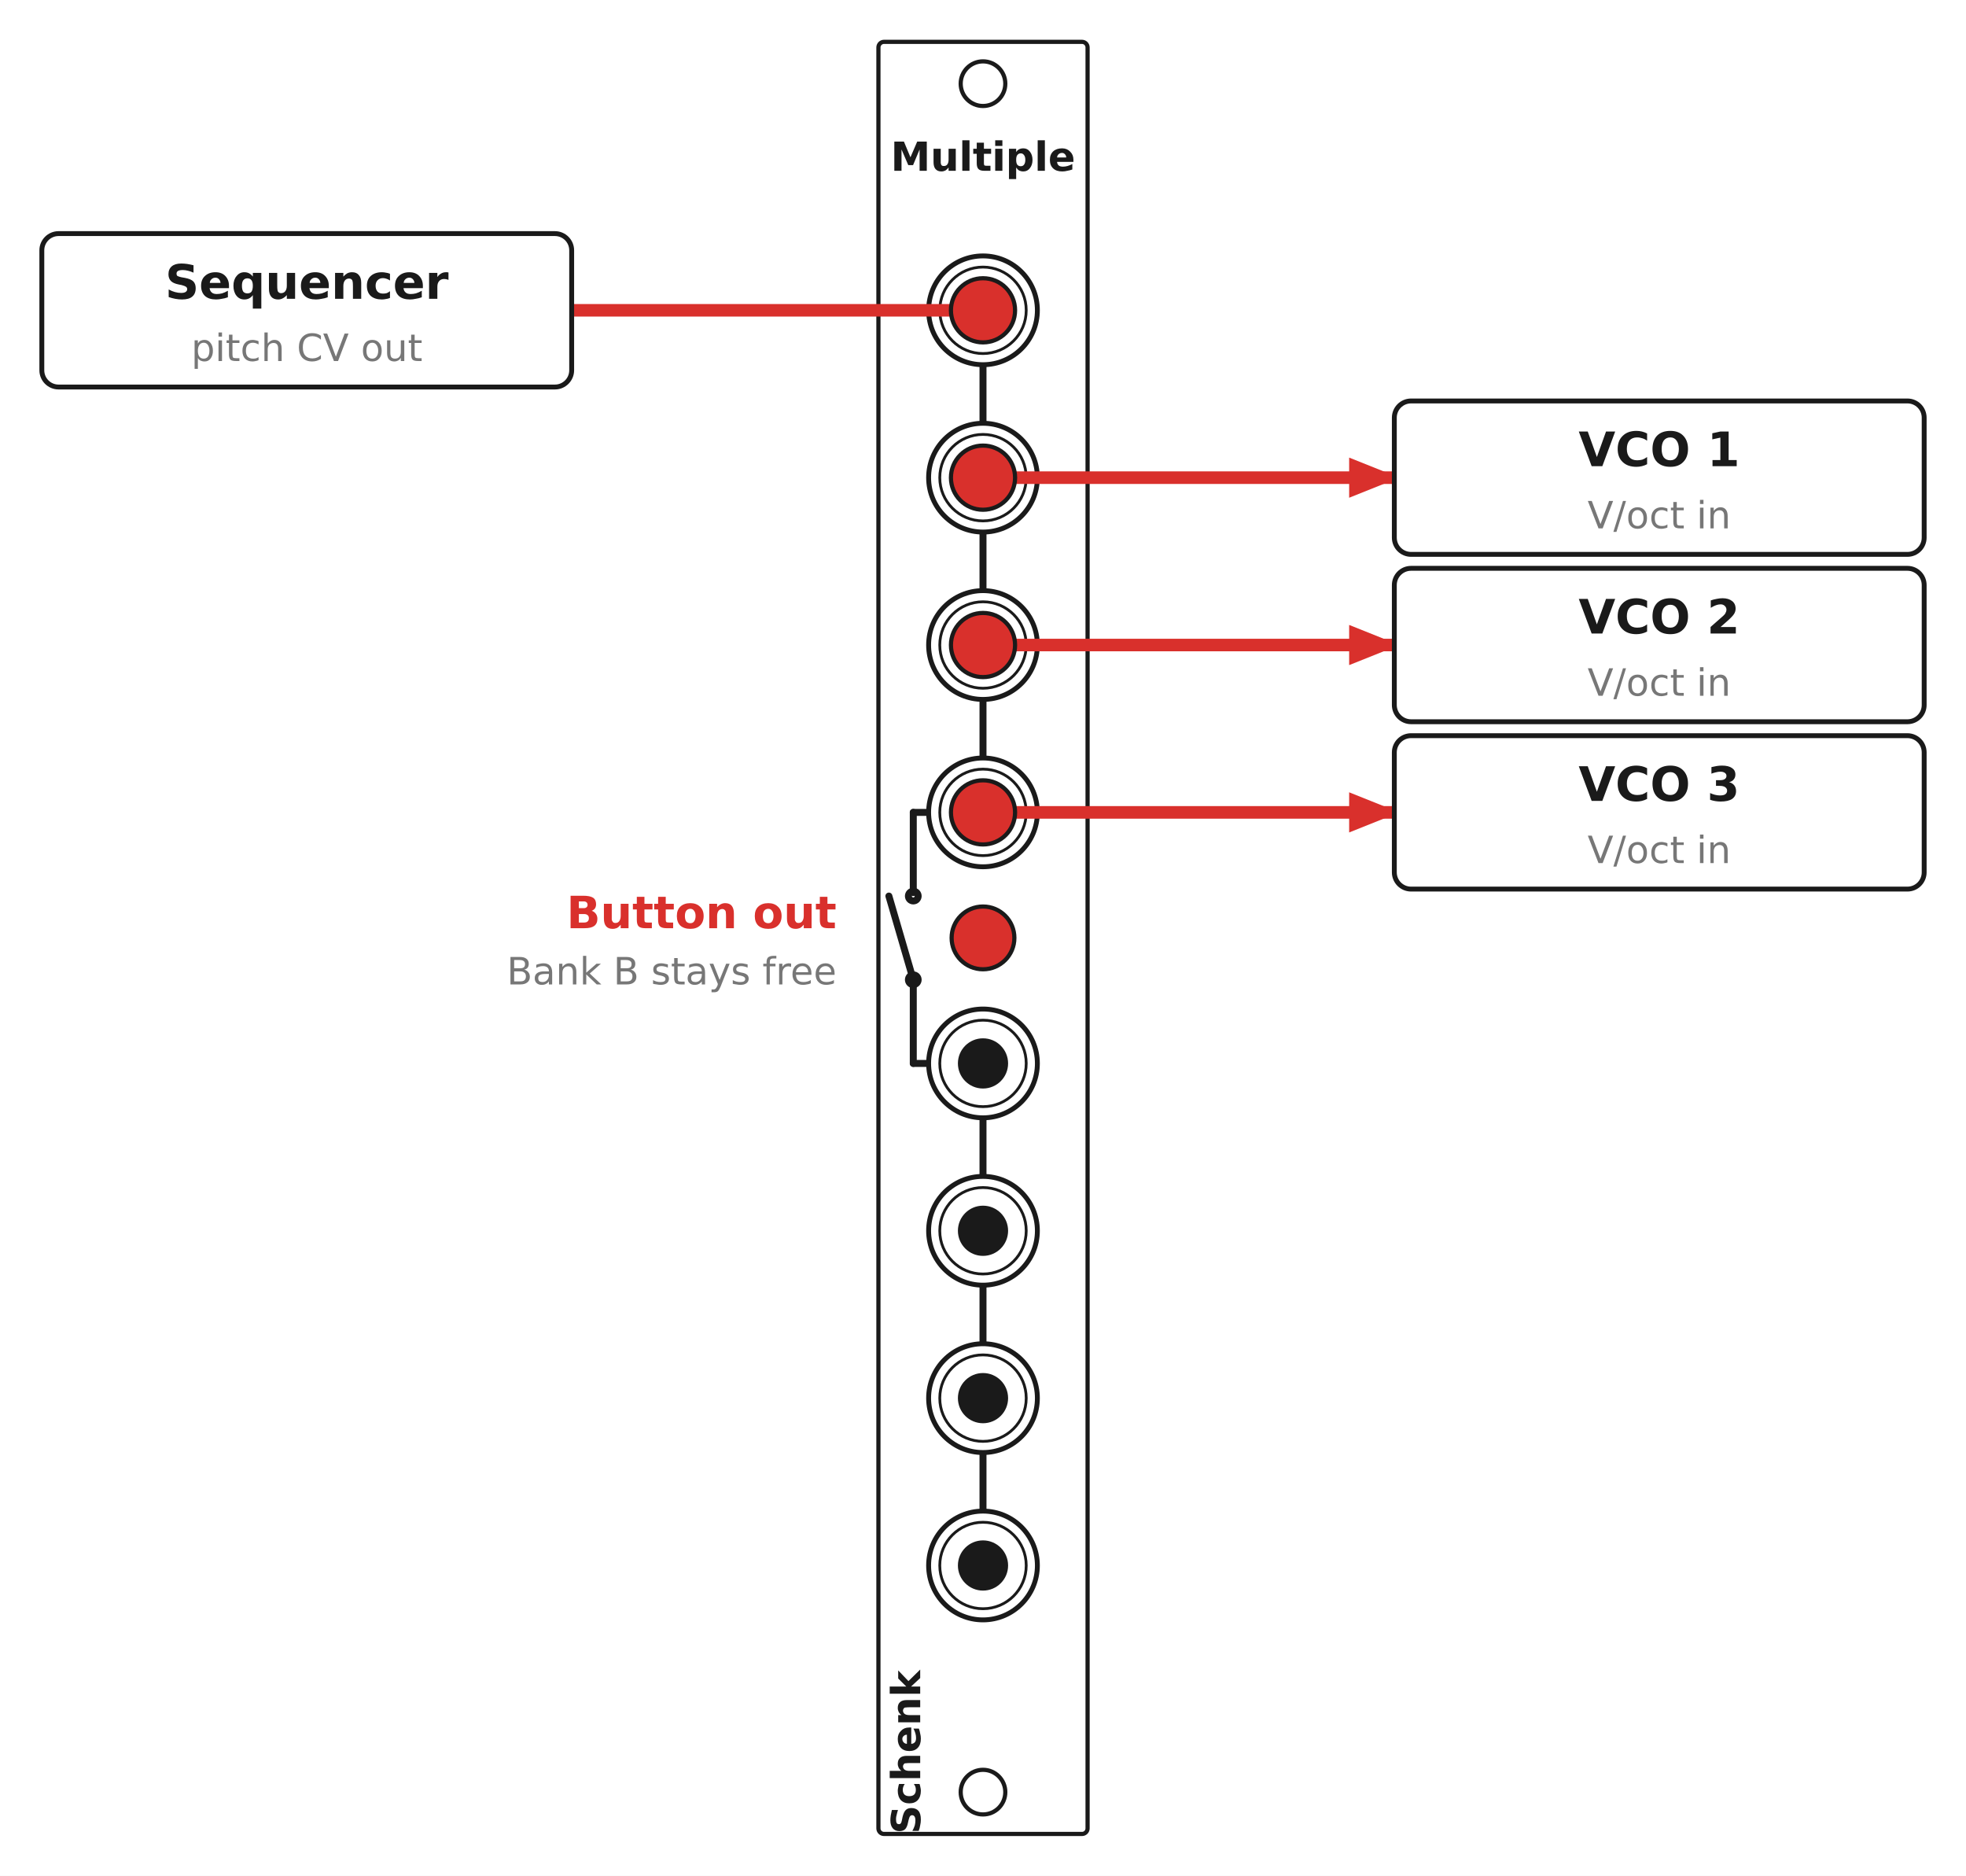
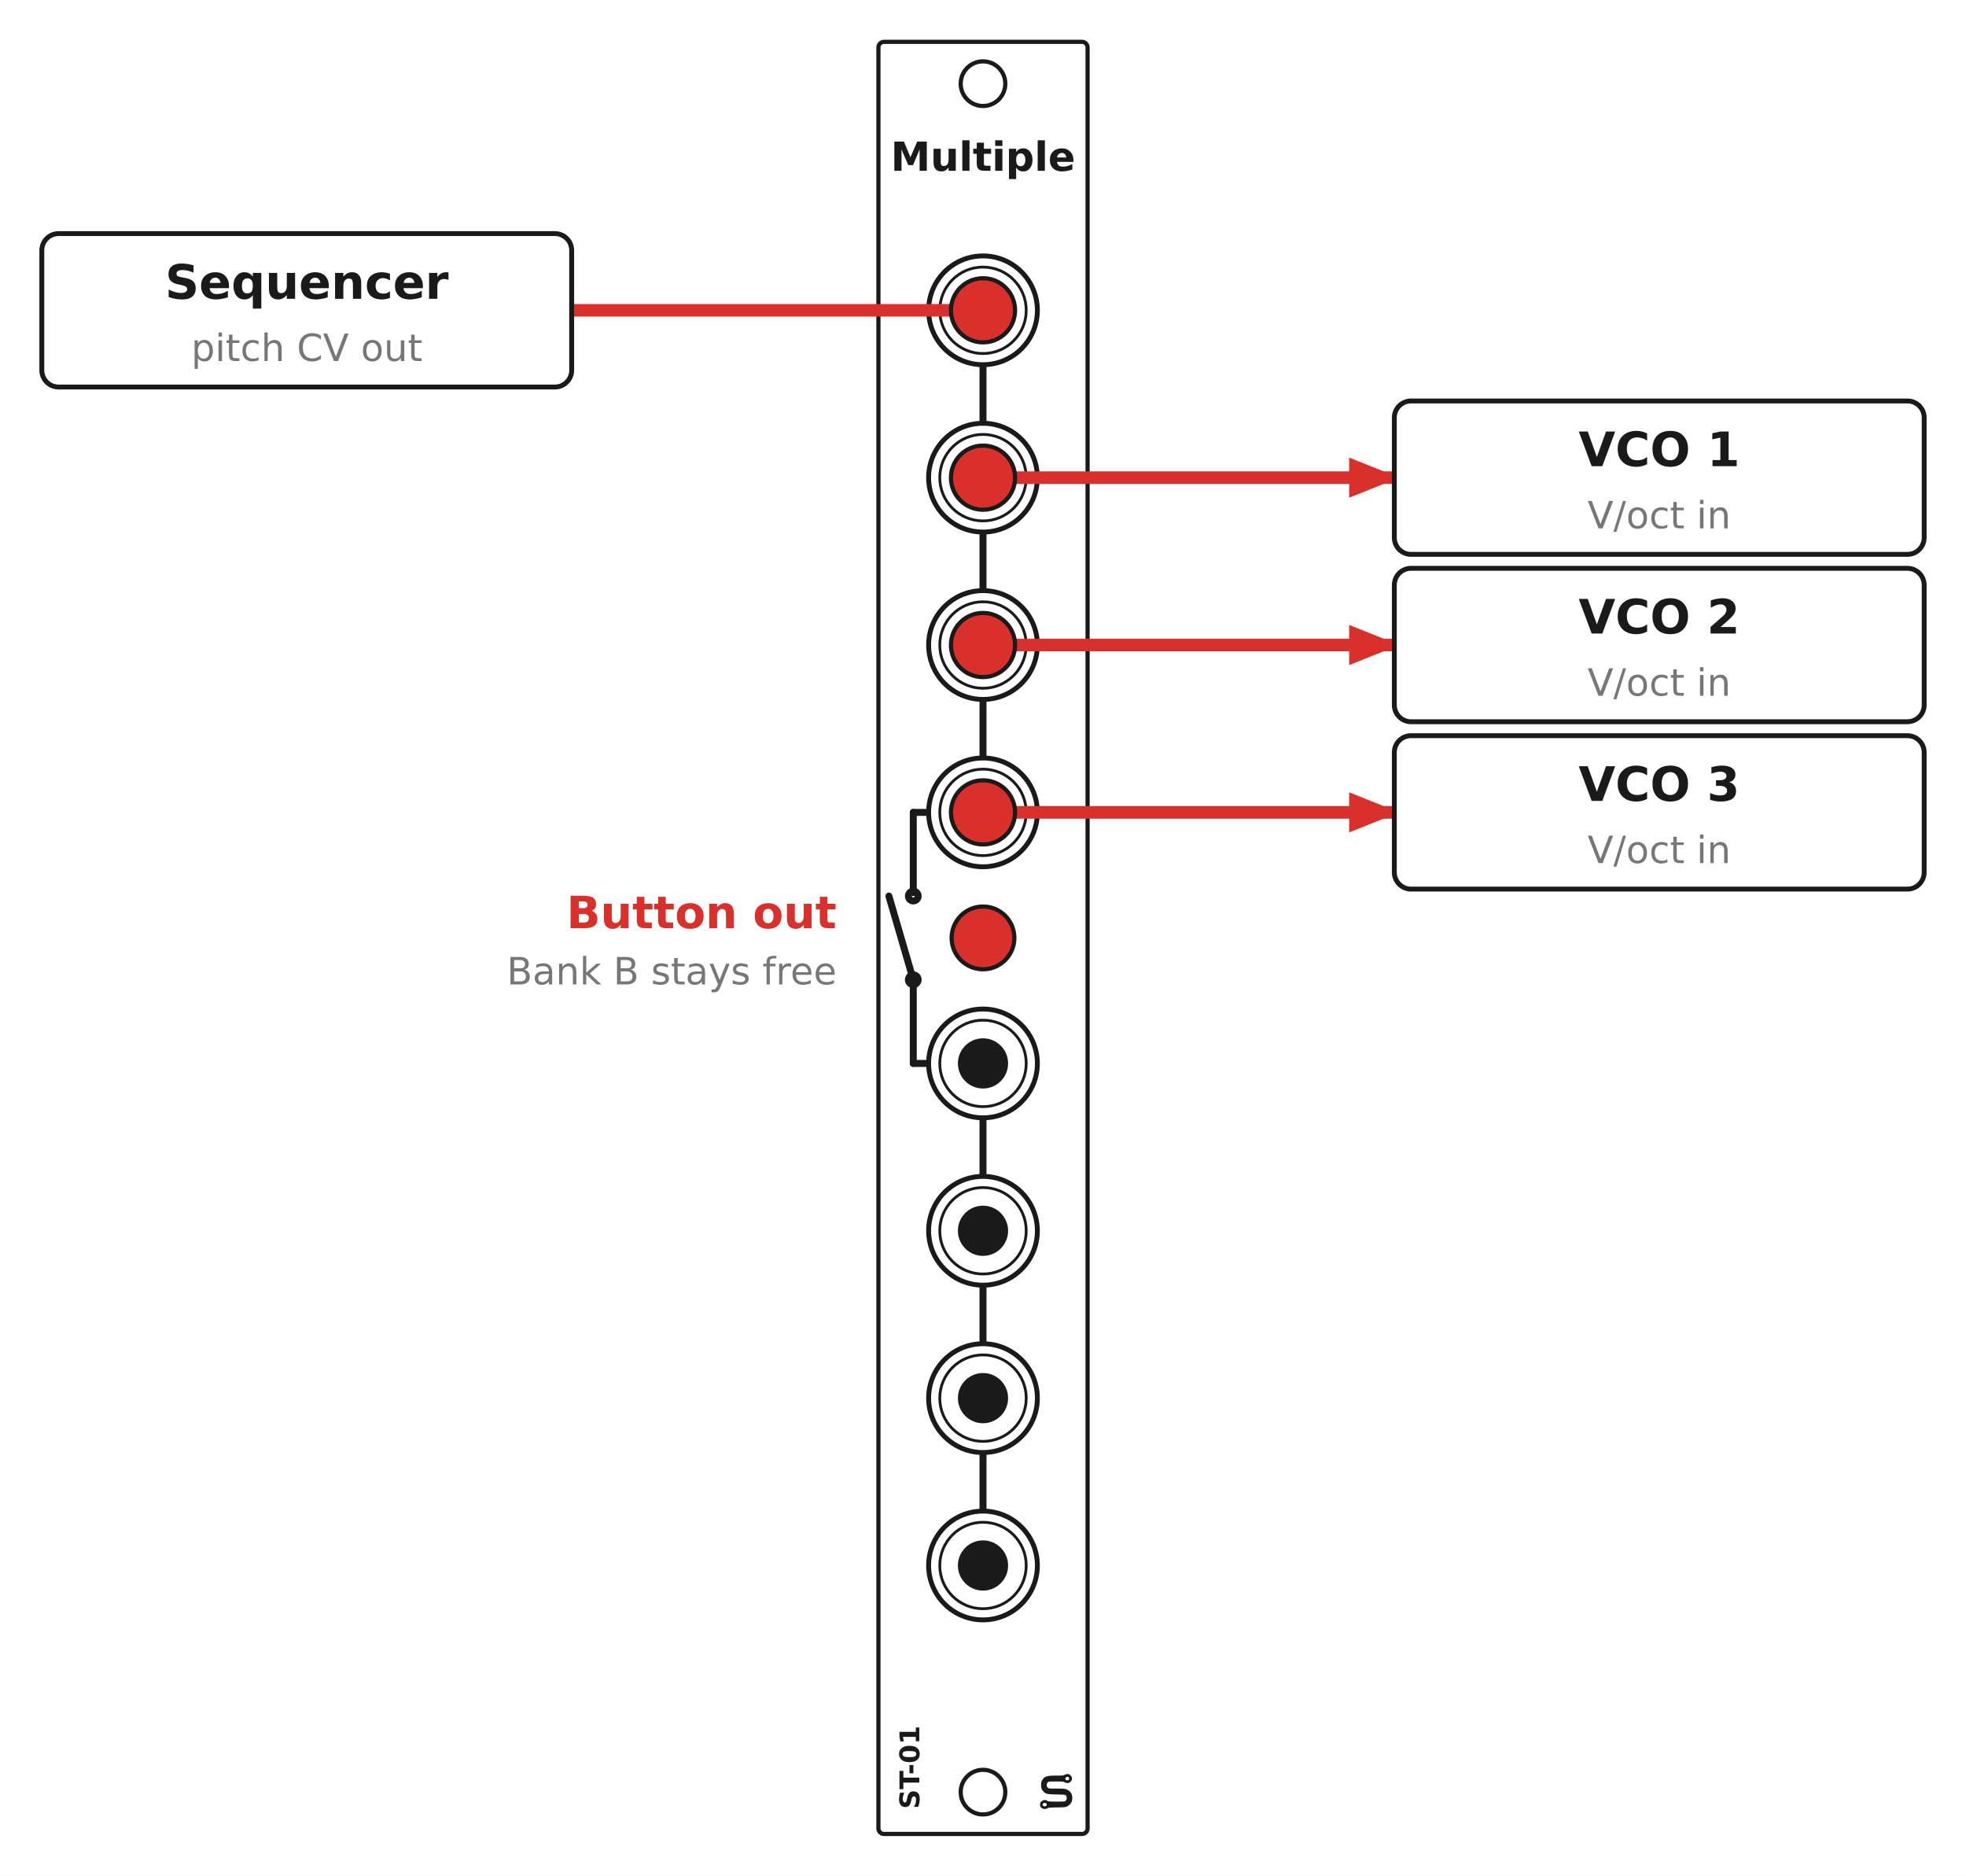
<svg xmlns="http://www.w3.org/2000/svg" viewBox="79.5 49.75 141.0 134.5" width="564" height="538">
  <rect x="79.5" y="49.75" width="141.0" height="134.5" fill="#fff" />
  <defs>
    <marker id="r" viewBox="0 0 10 10" refX="9" refY="5" markerWidth="4" markerHeight="4" orient="auto">
      <path d="M0 1 L10 5 L0 9 z" fill="#d9302c" />
    </marker>
    <marker id="b" viewBox="0 0 10 10" refX="9" refY="5" markerWidth="4" markerHeight="4" orient="auto">
      <path d="M0 1 L10 5 L0 9 z" fill="#2a6fb0" />
    </marker>
  </defs>
  <rect x="142.5" y="52.75" width="15.0" height="128.5" rx="0.4" fill="#fff" stroke="#1a1a1a" stroke-width="0.3" />
-   <line x1="145.0" y1="126.0" x2="145.0" y2="120.0" stroke="#1a1a1a" stroke-width="0.5" stroke-linecap="round" />
+   <polygon points="156.142,176.959 156.206,176.989 156.278,177.054 156.279,177.055 156.342,177.13 156.372,177.198 156.379,177.28 156.371,177.365 156.34,177.432 156.279,177.501 156.206,177.565 156.138,177.594 156.06,177.601 155.947,177.584 155.849,177.544 155.812,177.524 155.769,177.51 155.711,177.5 155.631,177.493 155.517,177.49 155.363,177.488 155.226,177.488 155.041,177.488 154.903,177.49 154.805,177.493 154.739,177.499 154.695,177.509 154.665,177.525 154.642,177.545 154.634,177.553 154.584,177.642 154.568,177.748 154.587,177.851 154.64,177.931 154.647,177.938 154.676,177.958 154.71,177.972 154.757,177.983 154.826,177.99 154.925,177.994 155.062,177.996 155.246,177.996 155.281,177.996 155.479,177.997 155.629,177.999 155.743,178.004 155.829,178.012 155.898,178.024 155.958,178.041 155.995,178.054 156.162,178.144 156.289,178.272 156.372,178.431 156.406,178.618 156.407,178.654 156.386,178.855 156.32,179.022 156.208,179.158 156.06,179.259 156.01,179.284 155.963,179.304 155.912,179.318 155.848,179.328 155.761,179.334 155.642,179.339 155.483,179.343 155.31,179.346 155.107,179.35 154.951,179.354 154.836,179.36 154.753,179.367 154.694,179.378 154.652,179.392 154.619,179.409 154.487,179.46 154.353,179.457 154.228,179.404 154.193,179.376 154.131,179.315 154.102,179.259 154.093,179.18 154.093,179.151 154.271,179.151 154.274,179.175 154.321,179.241 154.396,179.271 154.482,179.26 154.537,179.23 154.571,179.175 154.563,179.111 154.522,179.053 154.457,179.017 154.42,179.012 154.348,179.033 154.293,179.086 154.271,179.151 154.093,179.151 154.093,179.147 154.098,179.056 154.12,178.993 154.173,178.933 154.197,178.91 154.311,178.836 154.433,178.811 154.549,178.835 154.609,178.871 154.636,178.89 154.67,178.904 154.717,178.914 154.786,178.921 154.885,178.925 155.022,178.927 155.205,178.927 155.276,178.927 155.475,178.927 155.625,178.926 155.734,178.922 155.811,178.917 155.862,178.908 155.895,178.896 155.919,178.879 155.927,178.872 155.992,178.77 156.007,178.653 155.973,178.535 155.945,178.49 155.928,178.471 155.903,178.457 155.863,178.446 155.8,178.438 155.707,178.431 155.577,178.426 155.401,178.421 155.274,178.417 155.046,178.411 154.866,178.403 154.727,178.391 154.621,178.375 154.539,178.353 154.473,178.322 154.415,178.281 154.358,178.228 154.349,178.22 154.256,178.113 154.199,178.007 154.171,177.884 154.164,177.742 154.167,177.621 154.18,177.534 154.208,177.459 154.241,177.398 154.292,177.322 155.908,177.322 155.948,177.378 156.033,177.402 156.057,177.403 156.127,177.395 156.16,177.362 156.169,177.335 156.175,177.256 156.167,177.206 156.144,177.166 156.095,177.153 156.045,177.155 155.97,177.17 155.929,177.209 155.916,177.239 155.908,177.322 154.292,177.322 154.308,177.298 154.382,177.22 154.471,177.16 154.582,177.118 154.722,177.089 154.9,177.073 155.123,177.065 155.262,177.064 155.446,177.064 155.583,177.062 155.682,177.057 155.751,177.049 155.8,177.037 155.837,177.02 155.857,177.008 155.958,176.966 156.06,176.952 156.142,176.959" fill="#1a1a1a" />
  <line x1="145.0" y1="108.0" x2="145.0" y2="113.75" stroke="#1a1a1a" stroke-width="0.5" stroke-linecap="round" />
  <line x1="145.0" y1="120.0" x2="143.25" y2="114.0" stroke="#1a1a1a" stroke-width="0.5" stroke-linecap="round" />
+   <line x1="145.0" y1="126.0" x2="145.0" y2="120.0" stroke="#1a1a1a" stroke-width="0.5" stroke-linecap="round" />
+   <line x1="150.0" y1="72.0" x2="150.0" y2="108.0" stroke="#1a1a1a" stroke-width="0.5" stroke-linecap="round" />
+   <line x1="150.0" y1="108.0" x2="145.0" y2="108.0" stroke="#1a1a1a" stroke-width="0.5" stroke-linecap="round" />
  <line x1="150.0" y1="126.0" x2="145.0" y2="126.0" stroke="#1a1a1a" stroke-width="0.5" stroke-linecap="round" />
-   <line x1="150.0" y1="108.0" x2="145.0" y2="108.0" stroke="#1a1a1a" stroke-width="0.5" stroke-linecap="round" />
  <line x1="150.0" y1="126.0" x2="150.0" y2="162.0" stroke="#1a1a1a" stroke-width="0.5" stroke-linecap="round" />
-   <line x1="150.0" y1="72.0" x2="150.0" y2="108.0" stroke="#1a1a1a" stroke-width="0.5" stroke-linecap="round" />
  <circle cx="145.0" cy="114.0" r="0.25" fill="none" stroke="#1a1a1a" stroke-width="0.7" />
  <circle cx="145.0" cy="120.0" r="0.25" fill="none" stroke="#1a1a1a" stroke-width="0.7" />
-   <text x="144.5" y="181.25" font-family="DejaVu Sans, Helvetica, Arial, sans-serif" font-size="2.875" font-weight="bold" fill="#1a1a1a" text-anchor="start" dominant-baseline="central" transform="rotate(-90.0 144.5 181.25)">Schenk</text>
+   <text x="144.75" y="179.46" font-family="DejaVu Sans, Helvetica, Arial, sans-serif" font-size="1.955" font-weight="bold" fill="#1a1a1a" text-anchor="start" dominant-baseline="central" transform="rotate(-90.0 144.75 179.4597)">ST-01</text>
  <text x="150.0" y="61.0" font-family="DejaVu Sans, Helvetica, Arial, sans-serif" font-size="2.875" font-weight="bold" fill="#1a1a1a" text-anchor="middle" dominant-baseline="central">Multiple</text>
+   <circle cx="150.0" cy="72.0" r="3.9" fill="#fff" stroke="#1a1a1a" stroke-width="0.35" />
+   <circle cx="150.0" cy="72.0" r="3.1" fill="none" stroke="#1a1a1a" stroke-width="0.2" />
+   <circle cx="150.0" cy="72.0" r="1.8" fill="#1a1a1a" />
+   <circle cx="150.0" cy="55.75" r="1.6" fill="#fff" stroke="#1a1a1a" stroke-width="0.3" />
  <circle cx="150.0" cy="178.25" r="1.6" fill="#fff" stroke="#1a1a1a" stroke-width="0.3" />
-   <circle cx="150.0" cy="55.75" r="1.6" fill="#fff" stroke="#1a1a1a" stroke-width="0.3" />
-   <circle cx="150.0" cy="117.0" r="2.25" fill="#d9302c" stroke="#1a1a1a" stroke-width="0.3" />
+   <circle cx="150.0" cy="138.0" r="3.9" fill="#fff" stroke="#1a1a1a" stroke-width="0.35" />
+   <circle cx="150.0" cy="138.0" r="3.1" fill="none" stroke="#1a1a1a" stroke-width="0.2" />
+   <circle cx="150.0" cy="138.0" r="1.8" fill="#1a1a1a" />
+   <circle cx="150.0" cy="150.0" r="3.9" fill="#fff" stroke="#1a1a1a" stroke-width="0.35" />
+   <circle cx="150.0" cy="150.0" r="3.1" fill="none" stroke="#1a1a1a" stroke-width="0.2" />
+   <circle cx="150.0" cy="150.0" r="1.8" fill="#1a1a1a" />
  <circle cx="150.0" cy="162.0" r="3.9" fill="#fff" stroke="#1a1a1a" stroke-width="0.35" />
  <circle cx="150.0" cy="162.0" r="3.1" fill="none" stroke="#1a1a1a" stroke-width="0.2" />
  <circle cx="150.0" cy="162.0" r="1.8" fill="#1a1a1a" />
-   <circle cx="150.0" cy="150.0" r="3.9" fill="#fff" stroke="#1a1a1a" stroke-width="0.35" />
-   <circle cx="150.0" cy="150.0" r="3.1" fill="none" stroke="#1a1a1a" stroke-width="0.2" />
-   <circle cx="150.0" cy="150.0" r="1.8" fill="#1a1a1a" />
-   <circle cx="150.0" cy="138.0" r="3.9" fill="#fff" stroke="#1a1a1a" stroke-width="0.35" />
-   <circle cx="150.0" cy="138.0" r="3.1" fill="none" stroke="#1a1a1a" stroke-width="0.2" />
-   <circle cx="150.0" cy="138.0" r="1.8" fill="#1a1a1a" />
+   <circle cx="150.0" cy="96.0" r="3.9" fill="#fff" stroke="#1a1a1a" stroke-width="0.35" />
+   <circle cx="150.0" cy="96.0" r="3.1" fill="none" stroke="#1a1a1a" stroke-width="0.2" />
+   <circle cx="150.0" cy="96.0" r="1.8" fill="#1a1a1a" />
  <circle cx="150.0" cy="126.0" r="3.9" fill="#fff" stroke="#1a1a1a" stroke-width="0.35" />
  <circle cx="150.0" cy="126.0" r="3.1" fill="none" stroke="#1a1a1a" stroke-width="0.2" />
  <circle cx="150.0" cy="126.0" r="1.8" fill="#1a1a1a" />
+   <circle cx="150.0" cy="117.0" r="2.25" fill="#d9302c" stroke="#1a1a1a" stroke-width="0.3" />
  <circle cx="150.0" cy="108.0" r="3.9" fill="#fff" stroke="#1a1a1a" stroke-width="0.35" />
  <circle cx="150.0" cy="108.0" r="3.1" fill="none" stroke="#1a1a1a" stroke-width="0.2" />
  <circle cx="150.0" cy="108.0" r="1.8" fill="#1a1a1a" />
-   <circle cx="150.0" cy="96.0" r="3.9" fill="#fff" stroke="#1a1a1a" stroke-width="0.35" />
-   <circle cx="150.0" cy="96.0" r="3.1" fill="none" stroke="#1a1a1a" stroke-width="0.2" />
-   <circle cx="150.0" cy="96.0" r="1.8" fill="#1a1a1a" />
  <circle cx="150.0" cy="84.0" r="3.9" fill="#fff" stroke="#1a1a1a" stroke-width="0.35" />
  <circle cx="150.0" cy="84.0" r="3.1" fill="none" stroke="#1a1a1a" stroke-width="0.2" />
  <circle cx="150.0" cy="84.0" r="1.8" fill="#1a1a1a" />
-   <circle cx="150.0" cy="72.0" r="3.9" fill="#fff" stroke="#1a1a1a" stroke-width="0.35" />
-   <circle cx="150.0" cy="72.0" r="3.1" fill="none" stroke="#1a1a1a" stroke-width="0.2" />
-   <circle cx="150.0" cy="72.0" r="1.8" fill="#1a1a1a" />
  <path d="M120.50 72.00 C135.25 72.00 135.25 72.00 150.00 72.00" fill="none" stroke="#d9302c" stroke-width="0.9" stroke-linecap="round" />
  <path d="M150.00 84.00 C164.75 84.00 164.75 84.00 179.50 84.00" fill="none" stroke="#d9302c" stroke-width="0.9" stroke-linecap="round" marker-end="url(#r)" />
  <path d="M150.00 96.00 C164.75 96.00 164.75 96.00 179.50 96.00" fill="none" stroke="#d9302c" stroke-width="0.9" stroke-linecap="round" marker-end="url(#r)" />
  <path d="M150.00 108.00 C164.75 108.00 164.75 108.00 179.50 108.00" fill="none" stroke="#d9302c" stroke-width="0.9" stroke-linecap="round" marker-end="url(#r)" />
  <circle cx="150.0" cy="72.0" r="2.3" fill="#d9302c" stroke="#1a1a1a" stroke-width="0.3" />
  <circle cx="150.0" cy="84.0" r="2.3" fill="#d9302c" stroke="#1a1a1a" stroke-width="0.3" />
  <circle cx="150.0" cy="96.0" r="2.3" fill="#d9302c" stroke="#1a1a1a" stroke-width="0.3" />
  <circle cx="150.0" cy="108.0" r="2.3" fill="#d9302c" stroke="#1a1a1a" stroke-width="0.3" />
  <rect x="82.5" y="66.5" width="38" height="11" rx="1.2" fill="#fff" stroke="#1a1a1a" stroke-width="0.35" />
  <text x="101.50" y="70.00" font-family="DejaVu Sans, Helvetica, Arial, sans-serif" font-size="3.4" font-weight="bold" fill="#1a1a1a" text-anchor="middle" dominant-baseline="central">Sequencer</text>
  <text x="101.50" y="74.70" font-family="DejaVu Sans, Helvetica, Arial, sans-serif" font-size="2.7" font-weight="normal" fill="#777" text-anchor="middle" dominant-baseline="central">pitch CV out</text>
  <rect x="179.5" y="78.5" width="38" height="11" rx="1.2" fill="#fff" stroke="#1a1a1a" stroke-width="0.35" />
  <text x="198.50" y="82.00" font-family="DejaVu Sans, Helvetica, Arial, sans-serif" font-size="3.4" font-weight="bold" fill="#1a1a1a" text-anchor="middle" dominant-baseline="central">VCO 1</text>
  <text x="198.50" y="86.70" font-family="DejaVu Sans, Helvetica, Arial, sans-serif" font-size="2.7" font-weight="normal" fill="#777" text-anchor="middle" dominant-baseline="central">V/oct in</text>
  <rect x="179.5" y="90.5" width="38" height="11" rx="1.2" fill="#fff" stroke="#1a1a1a" stroke-width="0.35" />
  <text x="198.50" y="94.00" font-family="DejaVu Sans, Helvetica, Arial, sans-serif" font-size="3.4" font-weight="bold" fill="#1a1a1a" text-anchor="middle" dominant-baseline="central">VCO 2</text>
  <text x="198.50" y="98.70" font-family="DejaVu Sans, Helvetica, Arial, sans-serif" font-size="2.7" font-weight="normal" fill="#777" text-anchor="middle" dominant-baseline="central">V/oct in</text>
  <rect x="179.5" y="102.5" width="38" height="11" rx="1.2" fill="#fff" stroke="#1a1a1a" stroke-width="0.35" />
  <text x="198.50" y="106.00" font-family="DejaVu Sans, Helvetica, Arial, sans-serif" font-size="3.4" font-weight="bold" fill="#1a1a1a" text-anchor="middle" dominant-baseline="central">VCO 3</text>
  <text x="198.50" y="110.70" font-family="DejaVu Sans, Helvetica, Arial, sans-serif" font-size="2.7" font-weight="normal" fill="#777" text-anchor="middle" dominant-baseline="central">V/oct in</text>
  <text x="139.50" y="115.20" font-family="DejaVu Sans, Helvetica, Arial, sans-serif" font-size="3.2" font-weight="bold" fill="#d9302c" text-anchor="end" dominant-baseline="central">Button out</text>
  <text x="139.50" y="119.40" font-family="DejaVu Sans, Helvetica, Arial, sans-serif" font-size="2.7" font-weight="normal" fill="#777" text-anchor="end" dominant-baseline="central">Bank B stays free</text>
</svg>
